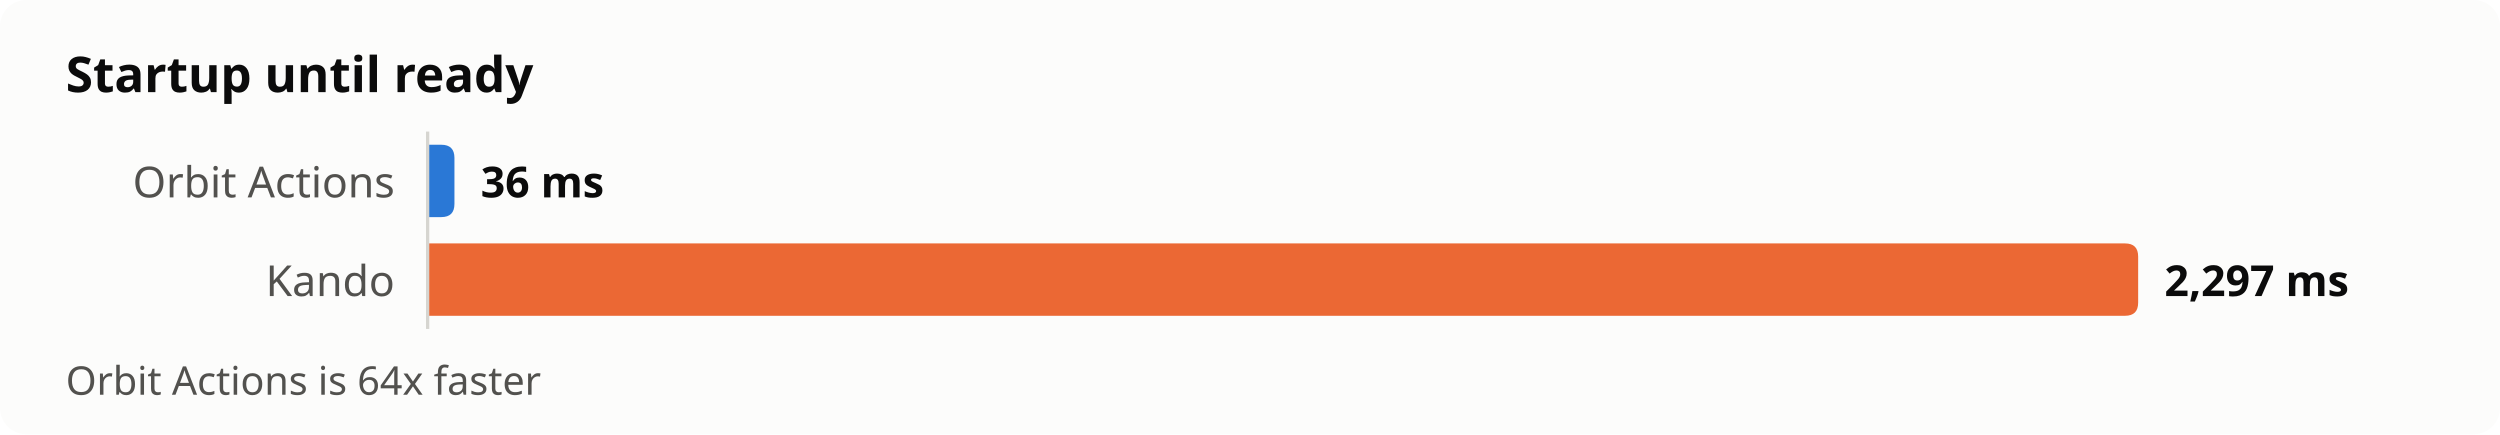
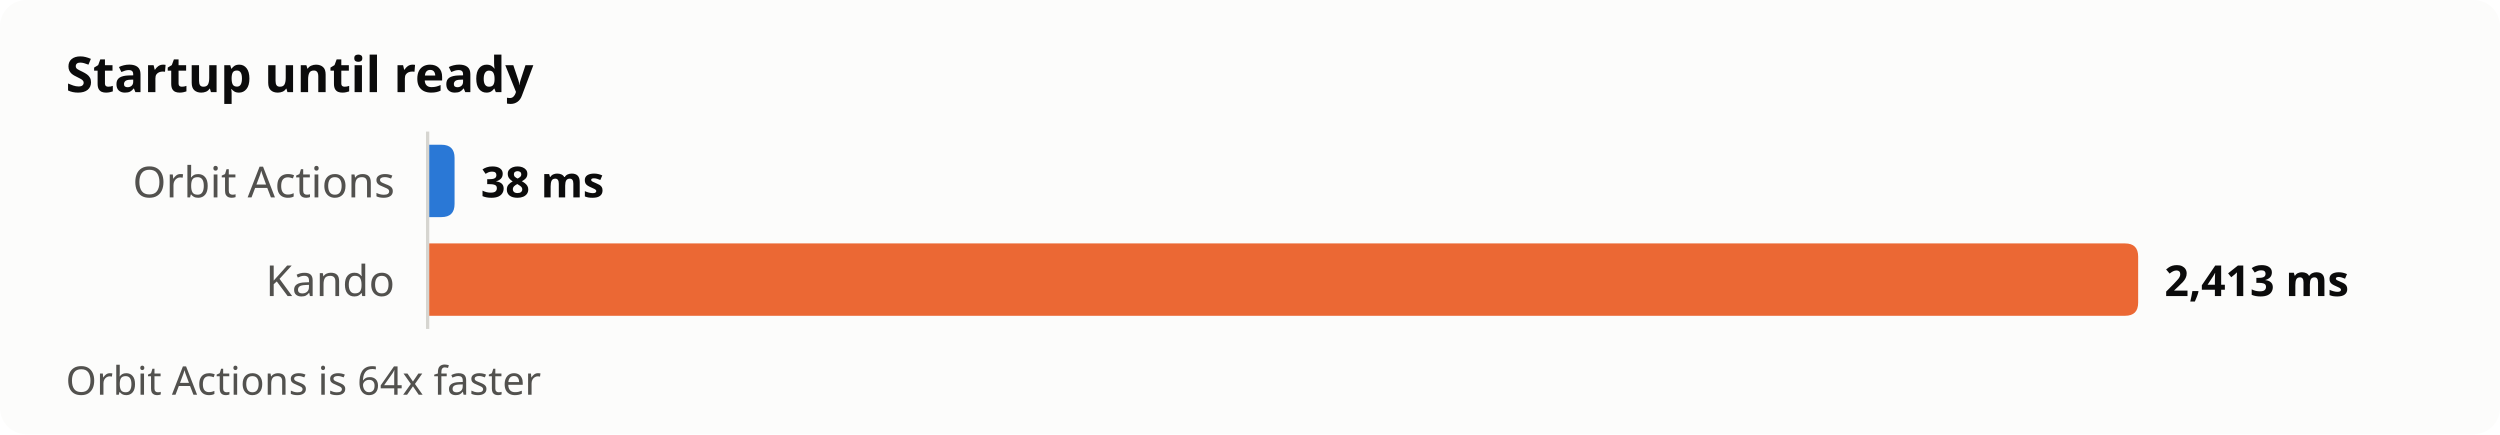
- <svg xmlns="http://www.w3.org/2000/svg" viewBox="0 0 760 132" width="760" height="132" role="img" aria-label="Startup until ready: Orbit Actions 36 ms, Kando 3.0.1 2,297 ms">
+ <svg xmlns="http://www.w3.org/2000/svg" viewBox="0 0 760 132" width="760" height="132" role="img" aria-label="Startup until ready: Orbit Actions 38 ms, Kando 3.0.1 2,413 ms">
  <style>
  .surface { fill: #fcfcfb; }
  .title { fill: #0b0b0b; font: 600 15px 'Segoe UI', system-ui, sans-serif; }
  .label { fill: #52514e; font: 13px 'Segoe UI', system-ui, sans-serif; }
  .value { fill: #0b0b0b; font: 600 13px 'Segoe UI', system-ui, sans-serif; }
  .note { fill: #52514e; font: 12px 'Segoe UI', system-ui, sans-serif; }
  .base { stroke: #d6d5d0; }
  .orbit { fill: #2a78d6; }
  .kando { fill: #eb6834; }
  @media (prefers-color-scheme: dark) {
    .surface { fill: #1a1a19; }
    .title, .value { fill: #f0efec; }
    .label, .note { fill: #c3c2b7; }
    .base { stroke: #3a3a37; }
    .orbit { fill: #3987e5; }
    .kando { fill: #d95926; }
  }
</style>
  <rect class="surface" width="760" height="132" rx="8" />
  <text class="title" x="20" y="28">Startup until ready</text>
  <text class="label" x="120" y="60" text-anchor="end">Orbit Actions</text>
-   <path class="orbit" d="M130,44 H134.15 Q138.15,44 138.15,48 V62 Q138.15,66 134.15,66 H130 Z" />
-   <text class="value" x="146.15" y="60">36 ms</text>
+   <path class="orbit" d="M130,44 H134.189 Q138.189,44 138.189,48 V62 Q138.189,66 134.189,66 H130 Z" />
+   <text class="value" x="146.189" y="60">38 ms</text>
  <text class="label" x="120" y="90" text-anchor="end">Kando</text>
  <path class="kando" d="M130,74 H646 Q650,74 650,78 V92 Q650,96 646,96 H130 Z" />
-   <text class="value" x="658" y="90">2,297 ms</text>
+   <text class="value" x="658" y="90">2,413 ms</text>
  <line class="base" x1="130" y1="40" x2="130" y2="100" />
  <text class="note" x="20" y="120">Orbit Actions is 64x faster</text>
</svg>
